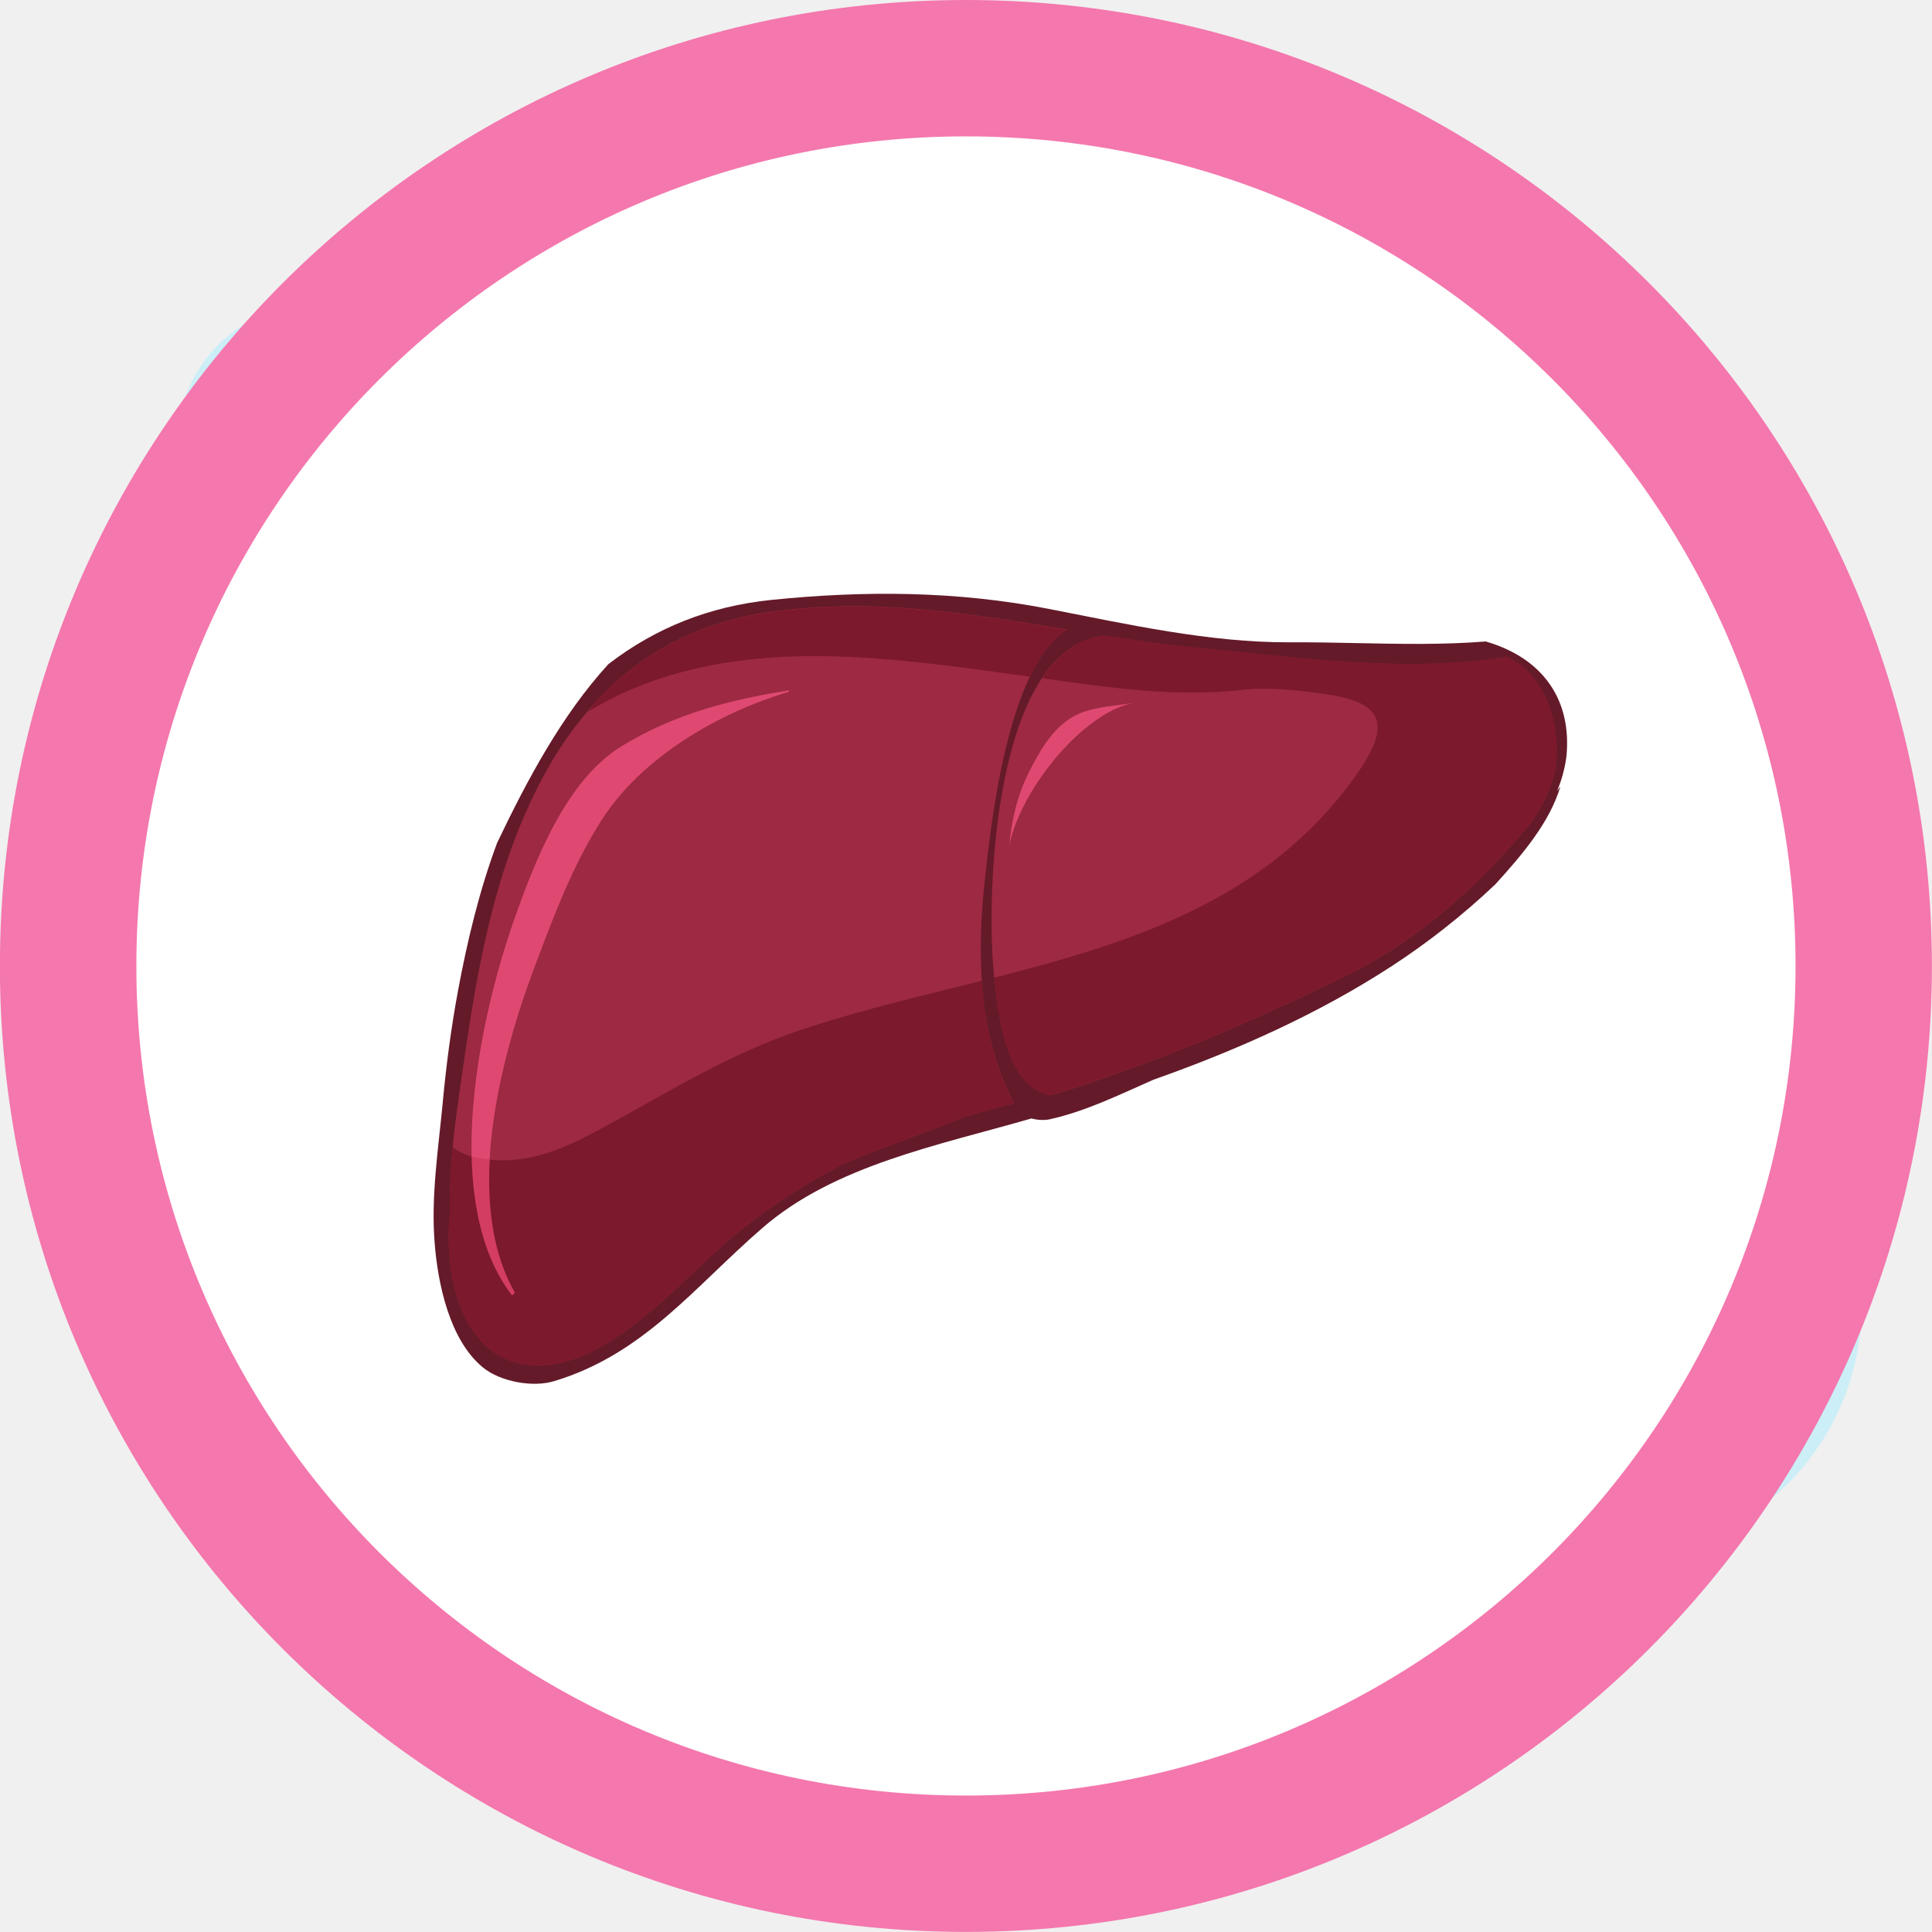
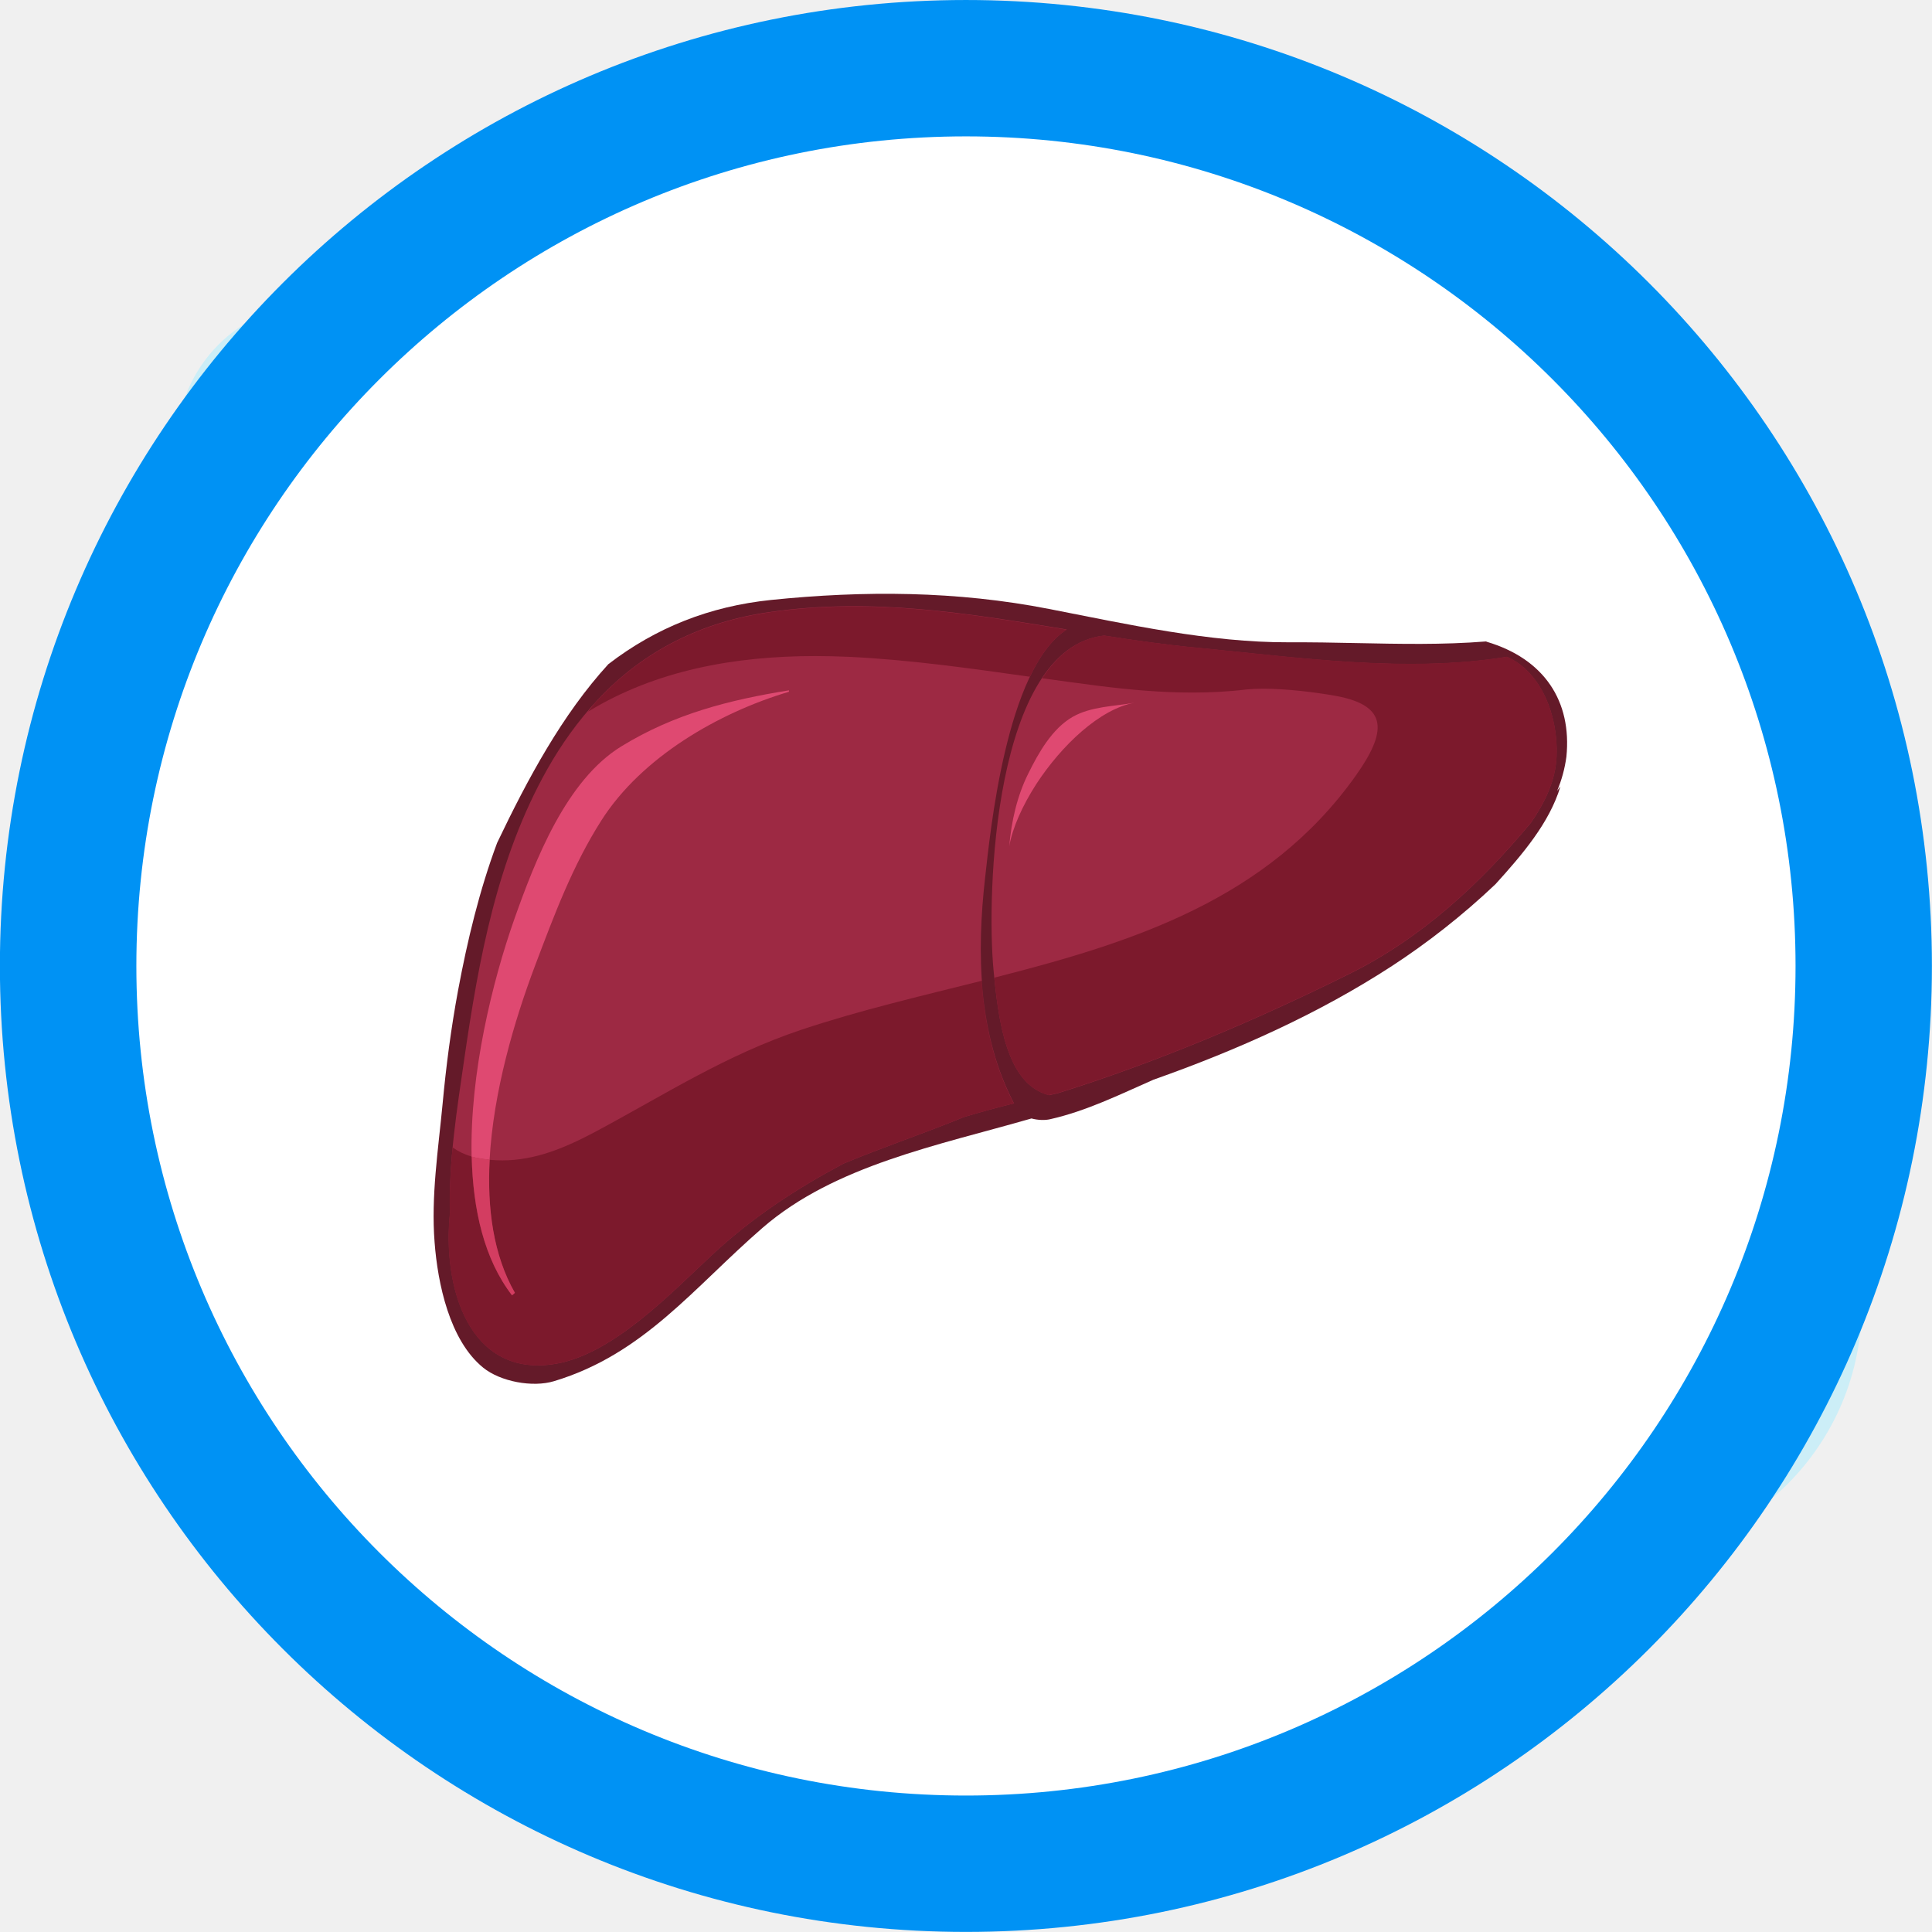
<svg xmlns="http://www.w3.org/2000/svg" id="svg4330" version="1.1" viewBox="0 0 19.99 19.991" height="19.991mm" width="19.99mm">
  <defs id="defs4324" />
  <g transform="translate(-178.237,-173.6119)" id="layer1">
    <path id="path266" style="fill:#cceef7;fill-opacity:1;fill-rule:nonzero;stroke:none;stroke-width:0.035" d="m 181.553,179.72 c 0.823,0 1.49,-0.667 1.49,-1.49 0,-0.823 -0.667,-1.49 -1.49,-1.49 -0.823,0 -1.49,0.667 -1.49,1.49 0,0.823 0.667,1.49 1.49,1.49" />
    <path id="path268" style="fill:#cceef7;fill-opacity:1;fill-rule:nonzero;stroke:none;stroke-width:0.035" d="m 185.995,180.028 c 0.992,0 1.798,-0.804 1.798,-1.798 0,-0.994 -0.805,-1.798 -1.798,-1.798 -0.993,0 -1.799,0.805 -1.799,1.798 0,0.994 0.805,1.798 1.799,1.798" />
    <path id="path270" style="fill:#cceef7;fill-opacity:1;fill-rule:nonzero;stroke:none;stroke-width:0.035" d="m 190.436,180.299 c 1.143,0 2.069,-0.926 2.069,-2.069 0,-1.143 -0.926,-2.069 -2.069,-2.069 -1.143,0 -2.069,0.926 -2.069,2.069 0,1.143 0.926,2.069 2.069,2.069" />
    <path id="path316" style="fill:#cceef7;fill-opacity:1;fill-rule:nonzero;stroke:none;stroke-width:0.035" d="m 181.553,184.347 c 0.925,0 1.675,-0.75 1.675,-1.675 0,-0.925 -0.75,-1.675 -1.675,-1.675 -0.925,0 -1.675,0.75 -1.675,1.675 0,0.925 0.75,1.675 1.675,1.675" />
    <path id="path318" style="fill:#cceef7;fill-opacity:1;fill-rule:nonzero;stroke:none;stroke-width:0.035" d="m 185.995,184.654 c 1.095,0 1.982,-0.887 1.982,-1.983 0,-1.095 -0.887,-1.983 -1.982,-1.983 -1.096,0 -1.983,0.888 -1.983,1.983 0,1.095 0.887,1.983 1.983,1.983" />
    <path id="path320" style="fill:#cceef7;fill-opacity:1;fill-rule:nonzero;stroke:none;stroke-width:0.035" d="m 190.436,184.925 c 1.245,0 2.254,-1.009 2.254,-2.254 0,-1.245 -1.009,-2.254 -2.254,-2.254 -1.245,0 -2.254,1.009 -2.254,2.254 0,1.245 1.009,2.254 2.254,2.254" />
    <path id="path322" style="fill:#cceef7;fill-opacity:1;fill-rule:nonzero;stroke:none;stroke-width:0.035" d="m 194.877,185.16 c 1.374,0 2.489,-1.114 2.489,-2.488 0,-1.374 -1.114,-2.488 -2.489,-2.488 -1.374,0 -2.487,1.114 -2.487,2.488 0,1.374 1.113,2.488 2.487,2.488" />
    <path id="path366" style="fill:#cceef7;fill-opacity:1;fill-rule:nonzero;stroke:none;stroke-width:0.035" d="m 181.553,188.936 c 1.007,0 1.822,-0.816 1.822,-1.823 0,-1.007 -0.816,-1.823 -1.822,-1.823 -1.007,0 -1.823,0.816 -1.823,1.823 0,1.007 0.816,1.823 1.823,1.823" />
    <path id="path368" style="fill:#cceef7;fill-opacity:1;fill-rule:nonzero;stroke:none;stroke-width:0.035" d="m 185.995,189.244 c 1.176,0 2.13,-0.954 2.13,-2.131 0,-1.177 -0.954,-2.131 -2.13,-2.131 -1.177,0 -2.131,0.954 -2.131,2.131 0,1.177 0.954,2.131 2.131,2.131" />
    <path id="path370" style="fill:#cceef7;fill-opacity:1;fill-rule:nonzero;stroke:none;stroke-width:0.035" d="m 190.436,189.514 c 1.326,0 2.402,-1.074 2.402,-2.401 0,-1.326 -1.076,-2.401 -2.402,-2.401 -1.326,0 -2.401,1.076 -2.401,2.401 0,1.327 1.075,2.401 2.401,2.401" />
    <path id="path372" style="fill:#cceef7;fill-opacity:1;fill-rule:nonzero;stroke:none;stroke-width:0.035" d="m 194.877,189.737 c 1.449,0 2.624,-1.174 2.624,-2.624 0,-1.449 -1.175,-2.623 -2.624,-2.623 -1.449,0 -2.623,1.174 -2.623,2.623 0,1.449 1.174,2.624 2.623,2.624" />
-     <path id="path1394" style="fill:#f477ad;fill-opacity:1;fill-rule:nonzero;stroke:none;stroke-width:0.035" d="m 198.227,183.607 c 0,5.52 -4.475,9.995 -9.995,9.995 -5.52,0 -9.996,-4.475 -9.996,-9.995 0,-5.52 4.475,-9.995 9.996,-9.995 5.52,0 9.995,4.475 9.995,9.995" />
+     <path id="path1394" style="fill:#0092f4;fill-opacity:1;fill-rule:nonzero;stroke:none;stroke-width:0.035" d="m 198.227,183.607 c 0,5.52 -4.475,9.995 -9.995,9.995 -5.52,0 -9.996,-4.475 -9.996,-9.995 0,-5.52 4.475,-9.995 9.996,-9.995 5.52,0 9.995,4.475 9.995,9.995" />
    <path id="path1396" style="fill:#ffffff;fill-opacity:1;fill-rule:nonzero;stroke:none;stroke-width:0.035" d="m 196.816,183.607 c 0,4.741 -3.843,8.584 -8.584,8.584 -4.741,0 -8.584,-3.843 -8.584,-8.584 0,-4.741 3.843,-8.584 8.584,-8.584 4.74,0 8.584,3.843 8.584,8.584" />
    <path id="path1398" style="fill:#641a29;fill-opacity:1;fill-rule:nonzero;stroke:none;stroke-width:0.035" d="m 193.615,180.249 c -0.45,0.036 -0.891,0.026 -1.346,0.017 -0.228,-0.005 -0.459,-0.009 -0.697,-0.008 -0.82,0.003 -1.676,-0.188 -2.48,-0.345 -0.955,-0.187 -1.912,-0.192 -2.879,-0.093 -0.633,0.066 -1.188,0.285 -1.681,0.664 -0.477,0.521 -0.834,1.185 -1.151,1.849 -0.181,0.485 -0.307,1.004 -0.405,1.531 -0.072,0.39 -0.123,0.778 -0.159,1.167 -0.045,0.475 -0.121,0.96 -0.083,1.437 0.032,0.422 0.154,1.012 0.502,1.295 0.178,0.145 0.512,0.208 0.735,0.14 0.93,-0.281 1.444,-0.969 2.157,-1.587 0.746,-0.646 1.814,-0.852 2.782,-1.131 0.066,0.018 0.139,0.02 0.192,0.008 0.374,-0.084 0.718,-0.254 1.07,-0.409 0.872,-0.308 1.715,-0.686 2.47,-1.178 0.356,-0.232 0.725,-0.518 1.069,-0.845 0.279,-0.308 0.559,-0.635 0.672,-1.011 l -0.034,0.045 c 0.047,-0.111 0.079,-0.228 0.096,-0.352 0.058,-0.574 -0.228,-1.014 -0.826,-1.191" />
    <path id="path1400" style="fill:#9d2943;fill-opacity:1;fill-rule:nonzero;stroke:none;stroke-width:0.035" d="m 188.207,185.172 c -0.411,0.169 -0.832,0.309 -1.242,0.48 -0.486,0.259 -0.942,0.554 -1.37,0.954 -0.413,0.385 -1.016,1.019 -1.61,1.118 -0.898,0.149 -1.173,-0.798 -1.091,-1.564 -0.016,-0.532 0.072,-1.072 0.147,-1.591 0.15,-1.033 0.341,-2.078 0.859,-2.998 0.145,-0.257 0.318,-0.499 0.519,-0.715 0.48,-0.516 1.087,-0.812 1.78,-0.911 1.069,-0.154 2.063,0.015 3.076,0.18 -0.63,0.403 -0.794,2.122 -0.844,2.562 -0.09,0.784 -0.073,1.632 0.298,2.342 -0.173,0.042 -0.347,0.09 -0.52,0.142" />
    <path id="path1402" style="fill:#9d2943;fill-opacity:1;fill-rule:nonzero;stroke:none;stroke-width:0.035" d="m 194.082,182.12 c -0.529,0.637 -1.134,1.198 -1.882,1.569 -0.959,0.476 -1.98,0.911 -3.02,1.236 l -0.087,0.019 c -0.439,-0.111 -0.523,-0.753 -0.575,-1.288 -0.076,-0.78 -0.002,-3.341 1.144,-3.467 0.315,0.049 0.631,0.095 0.954,0.125 1.04,0.1 2.17,0.265 3.214,0.095 0.356,0.155 0.531,0.616 0.513,1.027 -0.01,0.255 -0.12,0.477 -0.262,0.685" />
    <path id="path1404" style="fill:#51101c;fill-opacity:1;fill-rule:nonzero;stroke:none;stroke-width:0.035" d="m 183.802,187.74 c -2.9e-4,0 -5.6e-4,0 -8.5e-4,0 2.9e-4,0 5.6e-4,0 8.5e-4,0 v 0 m 1.4e-4,0 c 0.056,0 0.116,-0.005 0.178,-0.015 -0.062,0.01 -0.122,0.015 -0.178,0.015 m -0.912,-1.558 c 1.4e-4,-0.001 2.9e-4,-0.003 4.2e-4,-0.005 -1.4e-4,10e-4 -2.9e-4,0.003 -4.2e-4,0.005 m 5.3e-4,-0.005 v 0 0 m 4.2e-4,-0.005 c 4.3e-4,-0.004 8.5e-4,-0.008 10e-4,-0.012 -3.9e-4,0.004 -8.2e-4,0.008 -10e-4,0.012 m 10e-4,-0.012 c -6.6e-4,-0.023 -10e-4,-0.047 -0.002,-0.07 2.9e-4,0.024 8.5e-4,0.047 0.002,0.07 v 0 m 5.835,-1.13 c -0.205,-0.392 -0.302,-0.827 -0.333,-1.269 8.5e-4,0 0.002,-3.5e-4 0.003,-7.2e-4 0.03,0.442 0.125,0.877 0.33,1.27" />
    <path id="path1406" style="fill:#7c192c;fill-opacity:1;fill-rule:nonzero;stroke:none;stroke-width:0.035" d="m 183.802,187.74 c -2.9e-4,0 -5.6e-4,0 -8.5e-4,0 -0.746,-7.2e-4 -0.98,-0.851 -0.911,-1.558 1.4e-4,-0.001 2.9e-4,-0.003 4.2e-4,-0.005 1.1e-4,0 1.1e-4,0 1.1e-4,-3.4e-4 v 0 c 1.4e-4,-0.002 2.9e-4,-0.003 4.2e-4,-0.005 4.3e-4,-0.004 8.5e-4,-0.008 10e-4,-0.012 v 0 0 0 c -6.6e-4,-0.023 -10e-4,-0.047 -0.002,-0.07 -0.002,-0.201 0.011,-0.403 0.03,-0.605 0.058,0.041 0.123,0.073 0.197,0.094 0.013,0.55 0.129,1.063 0.418,1.437 l 0.029,-0.025 c -0.224,-0.392 -0.288,-0.877 -0.261,-1.378 0.044,0.004 0.088,0.006 0.132,0.006 0.341,0 0.65,-0.13 0.966,-0.298 0.716,-0.383 1.345,-0.792 2.129,-1.054 0.602,-0.201 1.235,-0.348 1.864,-0.506 0.03,0.443 0.128,0.877 0.333,1.269 v 0 c -0.173,0.042 -0.347,0.09 -0.52,0.142 -0.411,0.169 -0.832,0.309 -1.242,0.48 -0.486,0.259 -0.942,0.554 -1.37,0.954 -0.413,0.385 -1.016,1.019 -1.61,1.118 v 0 c -0.001,0 -0.003,3.4e-4 -0.004,7.1e-4 -0.062,0.01 -0.122,0.015 -0.178,0.015 -1.4e-4,0 -1.4e-4,0 -1.4e-4,0" />
    <path id="path1408" style="fill:#51101c;fill-opacity:1;fill-rule:nonzero;stroke:none;stroke-width:0.035" d="m 184.413,180.862 c 0.001,-0.001 0.003,-0.003 0.004,-0.004 -0.001,0.001 -0.003,0.003 -0.004,0.004 m 4.48,-0.248 c -1.4e-4,-3.5e-4 -2.9e-4,-3.5e-4 -4.3e-4,-3.5e-4 0.055,-0.115 0.117,-0.219 0.186,-0.306 -0.069,0.087 -0.13,0.191 -0.186,0.306 m 0.346,-0.492 c -4.3e-4,0 -9.8e-4,-3.4e-4 -0.001,-3.4e-4 3.9e-4,0 9.5e-4,3.4e-4 0.001,3.4e-4 m -3.042,-0.175 c 0.009,-0.001 0.018,-0.002 0.027,-0.004 -0.009,10e-4 -0.018,0.002 -0.027,0.004 m 0.028,-0.004 c 0.286,-0.04 0.568,-0.057 0.845,-0.057 -0.278,0 -0.559,0.017 -0.845,0.057 m 0.847,-0.057 c -4.3e-4,0 -9.8e-4,0 -0.001,0 v 0 c 4.2e-4,0 9.8e-4,0 0.001,0" />
    <path id="path1410" style="fill:#7c192c;fill-opacity:1;fill-rule:nonzero;stroke:none;stroke-width:0.035" d="m 184.324,180.973 c 0.03,-0.037 0.058,-0.075 0.09,-0.11 0.001,-0.001 0.003,-0.003 0.004,-0.004 v 0 c 0.48,-0.516 1.087,-0.812 1.78,-0.911 v 0 c 0.009,-0.001 0.018,-0.002 0.027,-0.004 5.5e-4,0 10e-4,0 0.002,0 0.286,-0.04 0.568,-0.057 0.845,-0.057 1.4e-4,0 2.9e-4,0 5.3e-4,0 4.2e-4,0 9.8e-4,0 0.001,0 0.735,3.4e-4 1.446,0.117 2.165,0.235 4e-4,0 9.5e-4,3.4e-4 0.001,3.4e-4 0.011,0.002 0.022,0.004 0.034,0.005 v 0 c -0.071,0.045 -0.135,0.107 -0.194,0.181 -0.069,0.087 -0.131,0.191 -0.186,0.306 -0.621,-0.087 -1.241,-0.176 -1.872,-0.206 -0.117,-0.005 -0.233,-0.008 -0.349,-0.008 -0.832,0 -1.648,0.147 -2.347,0.573" />
    <path id="path1412" style="fill:#51101c;fill-opacity:1;fill-rule:nonzero;stroke:none;stroke-width:0.035" d="m 188.855,184.806 c -0.112,-0.115 -0.185,-0.285 -0.234,-0.476 0.05,0.191 0.122,0.361 0.234,0.476 m 3.979,-4.323 c -4e-4,0 -9.5e-4,0 -0.001,0 4.2e-4,0 9.8e-4,0 0.001,0 v 0 m 7.1e-4,0 c 0.329,0 0.655,-0.02 0.973,-0.07 -0.318,0.05 -0.644,0.07 -0.973,0.07 m 0.977,-0.07 c 0.001,-3.5e-4 0.002,-3.5e-4 0.003,-7.2e-4 -0.001,3.4e-4 -0.002,3.4e-4 -0.003,7.2e-4 m -3.132,-0.092 c -0.003,0 -0.006,-3.4e-4 -0.009,-7.1e-4 0.003,3.4e-4 0.006,7.1e-4 0.009,7.1e-4 m -0.02,-0.002 c -0.001,0 -0.002,-3.4e-4 -0.004,-3.4e-4 0.001,0 0.003,3.4e-4 0.004,3.4e-4 m -0.021,-0.002 c -0.003,-3.4e-4 -0.007,-7.1e-4 -0.01,-7.1e-4 0.004,0 0.007,3.4e-4 0.01,7.1e-4 m -1.022,-0.121 c 3.9e-4,0 6.6e-4,0 0.001,0 -4.3e-4,0 -7.2e-4,0 -0.001,0 m 0.002,-3.4e-4 c 0.014,-0.002 0.028,-0.004 0.043,-0.006 -0.015,0.002 -0.029,0.004 -0.043,0.006" />
    <path id="path1414" style="fill:#7c192c;fill-opacity:1;fill-rule:nonzero;stroke:none;stroke-width:0.035" d="m 189.092,184.945 v 0 c -0.094,-0.024 -0.172,-0.072 -0.237,-0.139 -0.112,-0.115 -0.184,-0.285 -0.234,-0.476 -0.049,-0.19 -0.076,-0.401 -0.096,-0.602 1.432,-0.364 2.826,-0.806 3.737,-2.085 0.322,-0.453 0.351,-0.73 -0.206,-0.831 -0.2,-0.036 -0.505,-0.074 -0.747,-0.074 -0.064,0 -0.123,0.003 -0.175,0.008 -0.188,0.023 -0.375,0.032 -0.56,0.032 -0.325,0 -0.647,-0.029 -0.975,-0.07 -0.193,-0.025 -0.386,-0.051 -0.578,-0.078 0.153,-0.231 0.348,-0.394 0.597,-0.436 3.9e-4,0 6.6e-4,0 0.001,0 2.9e-4,-3.4e-4 4.2e-4,-3.4e-4 6.6e-4,-3.4e-4 0.014,-0.002 0.028,-0.004 0.043,-0.006 v 0 c 0.315,0.049 0.631,0.095 0.954,0.125 0.004,3.5e-4 0.009,7.2e-4 0.013,10e-4 0.004,0 0.007,3.5e-4 0.01,7.2e-4 0.006,7.1e-4 0.011,0.001 0.017,0.002 10e-4,0 0.003,3.4e-4 0.004,3.4e-4 0.004,3.5e-4 0.007,7.2e-4 0.011,0.001 0.003,3.5e-4 0.006,7.2e-4 0.009,7.2e-4 0.697,0.068 1.431,0.162 2.153,0.162 4.3e-4,0 9.8e-4,0 0.001,0 v 0 0 c 2.9e-4,0 4.2e-4,0 7.2e-4,0 0.329,0 0.655,-0.02 0.973,-0.07 0.001,-3.5e-4 0.003,-3.5e-4 0.004,-7.2e-4 0.001,-3.4e-4 0.002,-3.4e-4 0.003,-7.1e-4 0.005,-7.2e-4 0.01,-0.001 0.015,-0.002 0.34,0.148 0.514,0.573 0.515,0.968 0,0.019 -4e-4,0.039 -0.001,0.058 -0.01,0.255 -0.12,0.477 -0.262,0.685 -0.529,0.637 -1.134,1.198 -1.882,1.569 -0.959,0.476 -1.98,0.911 -3.02,1.236 l -0.087,0.019" />
    <path id="path1416" style="fill:#df4971;fill-opacity:1;fill-rule:nonzero;stroke:none;stroke-width:0.035" d="m 183.303,185.613 c -0.046,-0.005 -0.093,-0.012 -0.141,-0.021 -0.015,-0.003 -0.03,-0.007 -0.045,-0.011 -0.02,-0.865 0.217,-1.821 0.443,-2.462 0.214,-0.602 0.534,-1.435 1.109,-1.786 0.544,-0.333 1.109,-0.478 1.732,-0.578 l -10e-4,0.015 c -0.73,0.217 -1.523,0.677 -1.939,1.329 -0.301,0.472 -0.49,0.983 -0.687,1.503 -0.213,0.564 -0.433,1.305 -0.471,2.012" />
    <path id="path1418" style="fill:#d33d61;fill-opacity:1;fill-rule:nonzero;stroke:none;stroke-width:0.035" d="m 183.536,187.016 c -0.289,-0.374 -0.405,-0.887 -0.418,-1.437 0.015,0.004 0.03,0.008 0.045,0.011 0.048,0.01 0.094,0.017 0.141,0.021 -0.027,0.501 0.037,0.986 0.261,1.378 l -0.029,0.025" />
    <path id="path1420" style="fill:#df4971;fill-opacity:1;fill-rule:nonzero;stroke:none;stroke-width:0.035" d="m 188.68,182.368 c 0.022,-0.256 0.081,-0.521 0.198,-0.754 0.104,-0.21 0.245,-0.463 0.459,-0.585 0.192,-0.109 0.431,-0.108 0.64,-0.146 -0.36,0.065 -0.755,0.441 -1.016,0.84 -0.145,0.225 -0.248,0.456 -0.281,0.645" />
  </g>
</svg>
